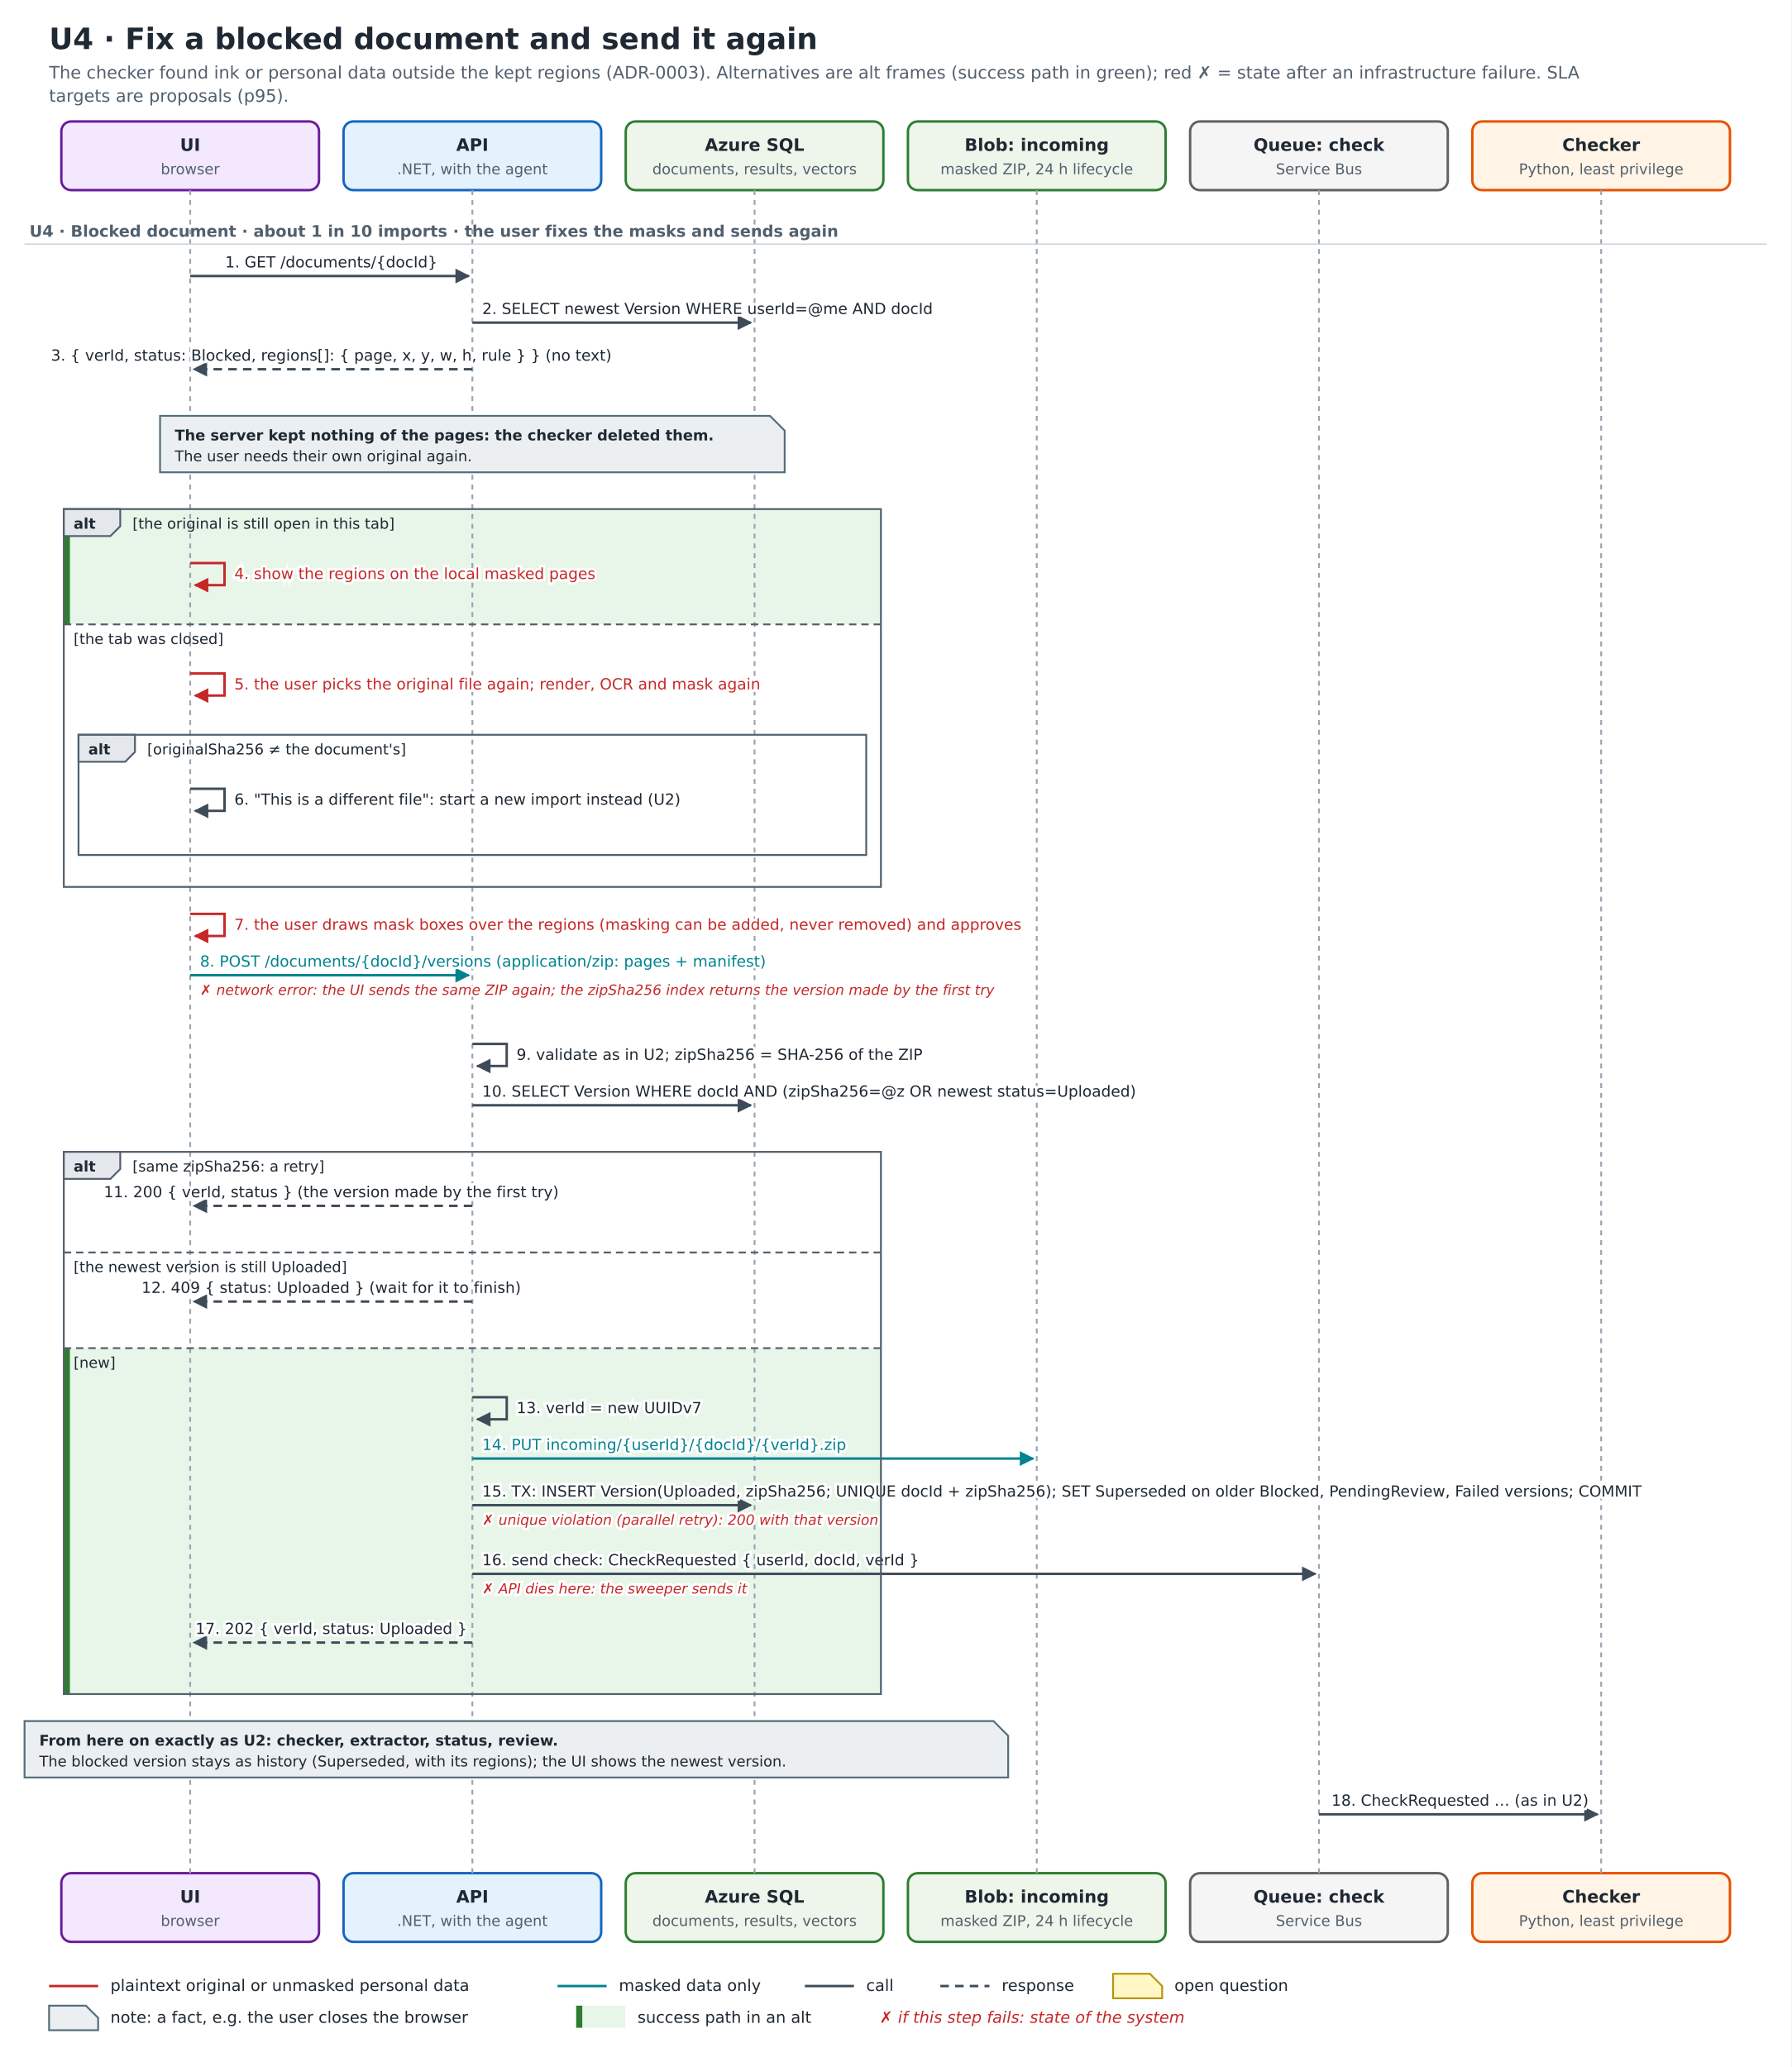
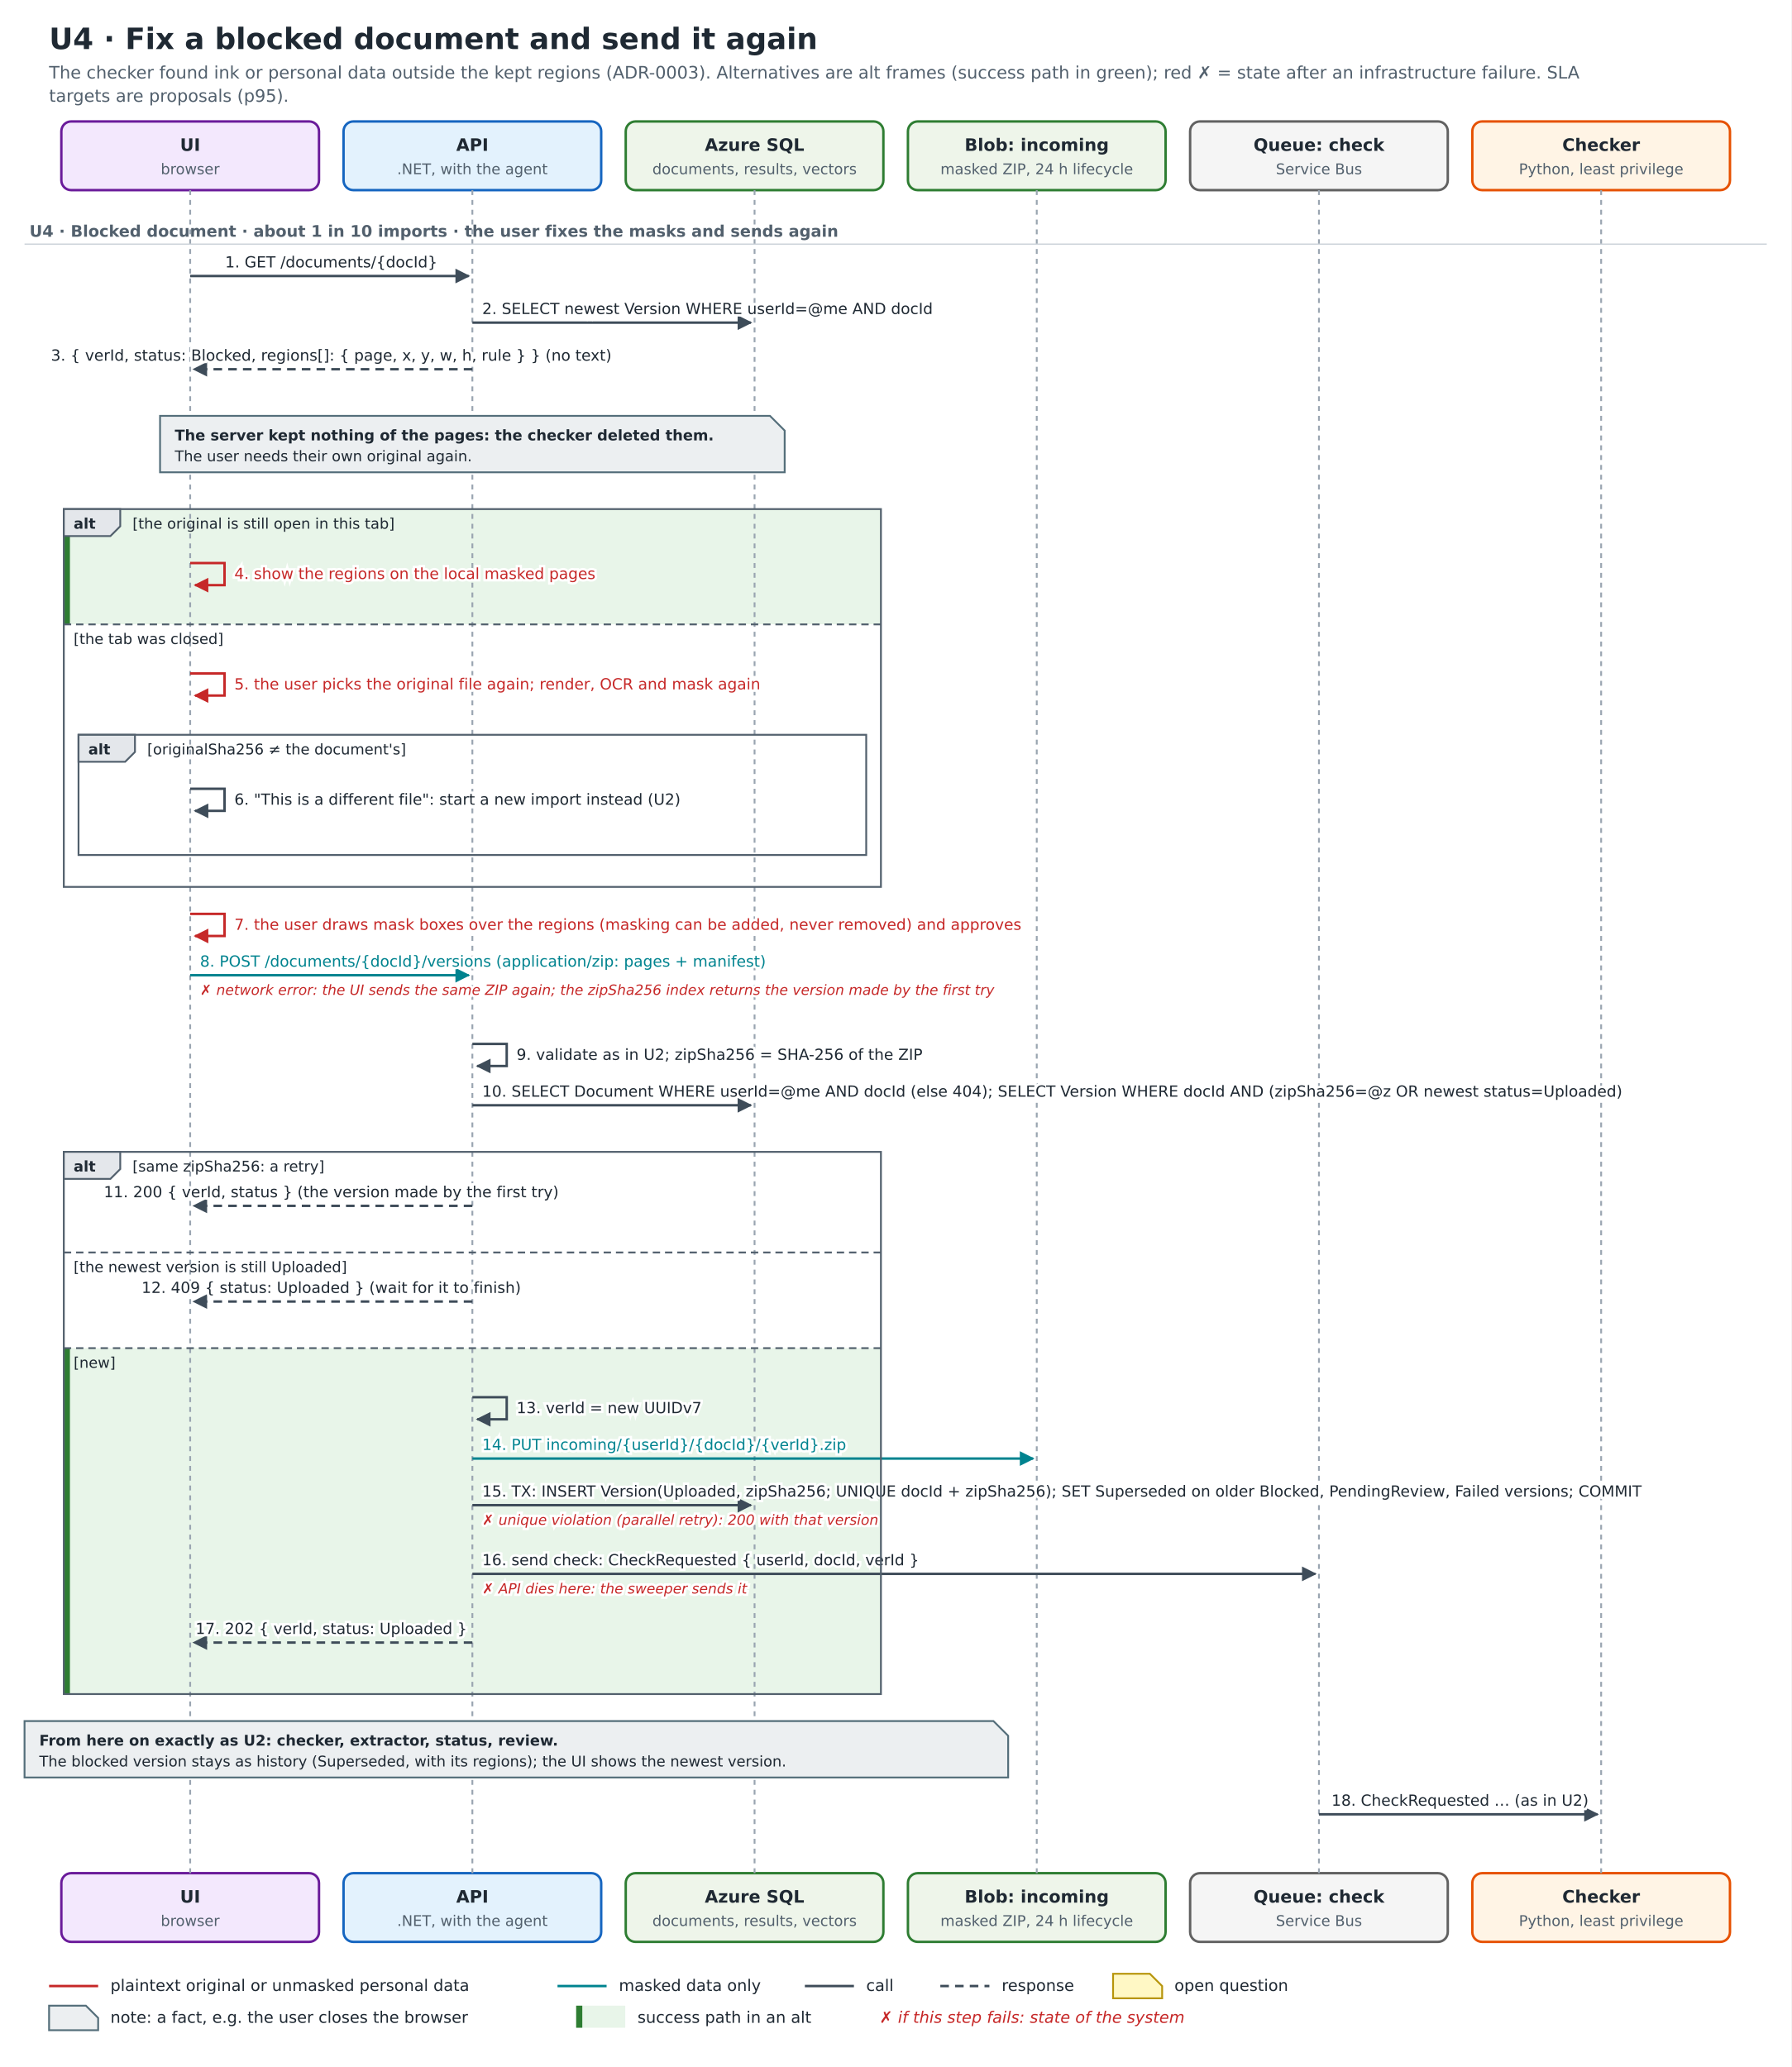
<svg xmlns="http://www.w3.org/2000/svg" width="1460" height="1685" viewBox="0 0 1460 1685" font-family="DejaVu Sans, Arial, sans-serif">
  <defs>
    <marker id="a-raw" viewBox="0 0 10 10" refX="9" refY="5" markerWidth="6" markerHeight="6" orient="auto-start-reverse">
      <path d="M0 0 L10 5 L0 10 z" fill="#c62828" />
    </marker>
    <marker id="a-masked" viewBox="0 0 10 10" refX="9" refY="5" markerWidth="6" markerHeight="6" orient="auto-start-reverse">
      <path d="M0 0 L10 5 L0 10 z" fill="#00838f" />
    </marker>
    <marker id="a-normal" viewBox="0 0 10 10" refX="9" refY="5" markerWidth="6" markerHeight="6" orient="auto-start-reverse">
      <path d="M0 0 L10 5 L0 10 z" fill="#3e4c59" />
    </marker>
  </defs>
  <rect width="100%" height="100%" fill="#ffffff" />
  <text x="40" y="40" font-size="24" font-weight="bold" fill="#1f2933">U4 · Fix a blocked document and send it again</text>
  <text x="40" y="64" font-size="14" fill="#52606d">The checker found ink or personal data outside the kept regions (ADR-0003). Alternatives are alt frames (success path in green); red ✗ = state after an infrastructure failure. SLA</text>
  <text x="40" y="83" font-size="14" fill="#52606d">targets are proposals (p95).</text>
  <rect x="52" y="415" width="666" height="94" fill="#e8f5e9" />
  <rect x="52" y="415" width="5" height="94" fill="#2e7d32" />
  <rect x="52" y="509" width="666" height="214" fill="#ffffff" />
  <rect x="52" y="939" width="666" height="82" fill="#ffffff" />
  <rect x="52" y="1021" width="666" height="78" fill="#ffffff" />
  <rect x="52" y="1099" width="666" height="282" fill="#e8f5e9" />
  <rect x="52" y="1099" width="5" height="282" fill="#2e7d32" />
  <rect x="64" y="599" width="642" height="98" fill="#ffffff" />
  <rect x="50" y="99" width="210" height="56" rx="8" fill="#f3e8fd" stroke="#6a1b9a" stroke-width="2" />
  <text x="155" y="123" text-anchor="middle" font-size="14" font-weight="bold" fill="#1f2933">UI</text>
  <text x="155" y="142" text-anchor="middle" font-size="12" fill="#52606d">browser</text>
  <rect x="50" y="1527" width="210" height="56" rx="8" fill="#f3e8fd" stroke="#6a1b9a" stroke-width="2" />
  <text x="155" y="1551" text-anchor="middle" font-size="14" font-weight="bold" fill="#1f2933">UI</text>
  <text x="155" y="1570" text-anchor="middle" font-size="12" fill="#52606d">browser</text>
  <line x1="155" y1="155" x2="155" y2="1527" stroke="#9aa5b1" stroke-width="1.5" stroke-dasharray="4 4" />
  <rect x="280" y="99" width="210" height="56" rx="8" fill="#e3f2fd" stroke="#1565c0" stroke-width="2" />
  <text x="385" y="123" text-anchor="middle" font-size="14" font-weight="bold" fill="#1f2933">API</text>
  <text x="385" y="142" text-anchor="middle" font-size="12" fill="#52606d">.NET, with the agent</text>
  <rect x="280" y="1527" width="210" height="56" rx="8" fill="#e3f2fd" stroke="#1565c0" stroke-width="2" />
  <text x="385" y="1551" text-anchor="middle" font-size="14" font-weight="bold" fill="#1f2933">API</text>
  <text x="385" y="1570" text-anchor="middle" font-size="12" fill="#52606d">.NET, with the agent</text>
  <line x1="385" y1="155" x2="385" y2="1527" stroke="#9aa5b1" stroke-width="1.5" stroke-dasharray="4 4" />
  <rect x="510" y="99" width="210" height="56" rx="8" fill="#eef5ea" stroke="#2e7d32" stroke-width="2" />
  <text x="615" y="123" text-anchor="middle" font-size="14" font-weight="bold" fill="#1f2933">Azure SQL</text>
  <text x="615" y="142" text-anchor="middle" font-size="12" fill="#52606d">documents, results, vectors</text>
  <rect x="510" y="1527" width="210" height="56" rx="8" fill="#eef5ea" stroke="#2e7d32" stroke-width="2" />
  <text x="615" y="1551" text-anchor="middle" font-size="14" font-weight="bold" fill="#1f2933">Azure SQL</text>
  <text x="615" y="1570" text-anchor="middle" font-size="12" fill="#52606d">documents, results, vectors</text>
  <line x1="615" y1="155" x2="615" y2="1527" stroke="#9aa5b1" stroke-width="1.5" stroke-dasharray="4 4" />
  <rect x="740" y="99" width="210" height="56" rx="8" fill="#eef5ea" stroke="#2e7d32" stroke-width="2" />
  <text x="845" y="123" text-anchor="middle" font-size="14" font-weight="bold" fill="#1f2933">Blob: incoming</text>
  <text x="845" y="142" text-anchor="middle" font-size="12" fill="#52606d">masked ZIP, 24 h lifecycle</text>
  <rect x="740" y="1527" width="210" height="56" rx="8" fill="#eef5ea" stroke="#2e7d32" stroke-width="2" />
  <text x="845" y="1551" text-anchor="middle" font-size="14" font-weight="bold" fill="#1f2933">Blob: incoming</text>
  <text x="845" y="1570" text-anchor="middle" font-size="12" fill="#52606d">masked ZIP, 24 h lifecycle</text>
  <line x1="845" y1="155" x2="845" y2="1527" stroke="#9aa5b1" stroke-width="1.5" stroke-dasharray="4 4" />
  <rect x="970" y="99" width="210" height="56" rx="8" fill="#f5f5f5" stroke="#616161" stroke-width="2" />
  <text x="1075" y="123" text-anchor="middle" font-size="14" font-weight="bold" fill="#1f2933">Queue: check</text>
  <text x="1075" y="142" text-anchor="middle" font-size="12" fill="#52606d">Service Bus</text>
  <rect x="970" y="1527" width="210" height="56" rx="8" fill="#f5f5f5" stroke="#616161" stroke-width="2" />
  <text x="1075" y="1551" text-anchor="middle" font-size="14" font-weight="bold" fill="#1f2933">Queue: check</text>
  <text x="1075" y="1570" text-anchor="middle" font-size="12" fill="#52606d">Service Bus</text>
  <line x1="1075" y1="155" x2="1075" y2="1527" stroke="#9aa5b1" stroke-width="1.5" stroke-dasharray="4 4" />
  <rect x="1200" y="99" width="210" height="56" rx="8" fill="#fff4e5" stroke="#e65100" stroke-width="2" />
  <text x="1305" y="123" text-anchor="middle" font-size="14" font-weight="bold" fill="#1f2933">Checker</text>
  <text x="1305" y="142" text-anchor="middle" font-size="12" fill="#52606d">Python, least privilege</text>
  <rect x="1200" y="1527" width="210" height="56" rx="8" fill="#fff4e5" stroke="#e65100" stroke-width="2" />
  <text x="1305" y="1551" text-anchor="middle" font-size="14" font-weight="bold" fill="#1f2933">Checker</text>
  <text x="1305" y="1570" text-anchor="middle" font-size="12" fill="#52606d">Python, least privilege</text>
  <line x1="1305" y1="155" x2="1305" y2="1527" stroke="#9aa5b1" stroke-width="1.5" stroke-dasharray="4 4" />
  <line x1="20" y1="199" x2="1440" y2="199" stroke="#cbd2d9" stroke-width="1" />
  <text x="24" y="193" font-size="13" font-weight="bold" fill="#52606d">U4 · Blocked document · about 1 in 10 imports · the user fixes the masks and sends again</text>
  <line x1="155" y1="225" x2="382" y2="225" stroke="#3e4c59" stroke-width="2" marker-end="url(#a-normal)" />
  <text x="270" y="218" text-anchor="middle" font-size="12.5" fill="#1f2933" paint-order="stroke" stroke="#ffffff" stroke-width="4">1. GET /documents/{docId}</text>
  <line x1="385" y1="263" x2="612" y2="263" stroke="#3e4c59" stroke-width="2" marker-end="url(#a-normal)" />
  <text x="393" y="256" text-anchor="start" font-size="12.5" fill="#1f2933" paint-order="stroke" stroke="#ffffff" stroke-width="4">2. SELECT newest Version WHERE userId=@me AND docId</text>
  <line x1="385" y1="301" x2="158" y2="301" stroke="#3e4c59" stroke-width="2" stroke-dasharray="7 5" marker-end="url(#a-normal)" />
  <text x="270" y="294" text-anchor="middle" font-size="12.5" fill="#1f2933" paint-order="stroke" stroke="#ffffff" stroke-width="4">3. { verId, status: Blocked, regions[]: { page, x, y, w, h, rule } }  (no text)</text>
  <path d="M130.45 339 h497.1 l12 12 v34 h-509.1 z" fill="#eceff1" stroke="#546e7a" stroke-width="1.5" />
  <text x="142.45" y="359" font-size="12" fill="#1f2933" font-weight="bold">The server kept nothing of the pages: the checker deleted them.</text>
  <text x="142.45" y="376" font-size="12" fill="#1f2933">The user needs their own original again.</text>
  <path d="M155 459 h28 v18 h-24" fill="none" stroke="#c62828" stroke-width="2" marker-end="url(#a-raw)" />
  <text x="191" y="472" font-size="12.5" fill="#c62828" paint-order="stroke" stroke="#ffffff" stroke-width="4">4. show the regions on the local masked pages</text>
  <path d="M155 549 h28 v18 h-24" fill="none" stroke="#c62828" stroke-width="2" marker-end="url(#a-raw)" />
  <text x="191" y="562" font-size="12.5" fill="#c62828" paint-order="stroke" stroke="#ffffff" stroke-width="4">5. the user picks the original file again; render, OCR and mask again</text>
  <path d="M155 643 h28 v18 h-24" fill="none" stroke="#3e4c59" stroke-width="2" marker-end="url(#a-normal)" />
  <text x="191" y="656" font-size="12.5" fill="#1f2933" paint-order="stroke" stroke="#ffffff" stroke-width="4">6. "This is a different file": start a new import instead (U2)</text>
  <rect x="64" y="599" width="642" height="98" fill="none" stroke="#52606d" stroke-width="1.5" />
  <path d="M64 599 h46 v14 l-8 8 h-38 z" fill="#e4e7eb" stroke="#52606d" stroke-width="1.5" />
  <text x="72" y="615" font-size="12" font-weight="bold" fill="#1f2933">alt</text>
  <text x="120" y="615" font-size="12" fill="#1f2933">[originalSha256 ≠ the document's]</text>
  <rect x="52" y="415" width="666" height="308" fill="none" stroke="#52606d" stroke-width="1.5" />
  <path d="M52 415 h46 v14 l-8 8 h-38 z" fill="#e4e7eb" stroke="#52606d" stroke-width="1.5" />
  <text x="60" y="431" font-size="12" font-weight="bold" fill="#1f2933">alt</text>
  <text x="108" y="431" font-size="12" fill="#1f2933">[the original is still open in this tab]</text>
  <line x1="52" y1="509" x2="718" y2="509" stroke="#52606d" stroke-width="1.5" stroke-dasharray="6 4" />
  <text x="60" y="525" font-size="12" fill="#1f2933">[the tab was closed]</text>
  <path d="M155 745 h28 v18 h-24" fill="none" stroke="#c62828" stroke-width="2" marker-end="url(#a-raw)" />
  <text x="191" y="758" font-size="12.5" fill="#c62828" paint-order="stroke" stroke="#ffffff" stroke-width="4">7. the user draws mask boxes over the regions (masking can be added, never removed) and approves</text>
  <line x1="155" y1="795" x2="382" y2="795" stroke="#00838f" stroke-width="2" marker-end="url(#a-masked)" />
  <text x="163" y="788" text-anchor="start" font-size="12.5" fill="#00838f" paint-order="stroke" stroke="#ffffff" stroke-width="4">8. POST /documents/{docId}/versions (application/zip: pages + manifest)</text>
  <text x="163" y="811" text-anchor="start" font-size="11.5" font-style="italic" fill="#c62828" paint-order="stroke" stroke="#ffffff" stroke-width="4">✗ network error: the UI sends the same ZIP again; the zipSha256 index returns the version made by the first try</text>
  <path d="M385 851 h28 v18 h-24" fill="none" stroke="#3e4c59" stroke-width="2" marker-end="url(#a-normal)" />
  <text x="421" y="864" font-size="12.5" fill="#1f2933" paint-order="stroke" stroke="#ffffff" stroke-width="4">9. validate as in U2; zipSha256 = SHA-256 of the ZIP</text>
  <line x1="385" y1="901" x2="612" y2="901" stroke="#3e4c59" stroke-width="2" marker-end="url(#a-normal)" />
-   <text x="393" y="894" text-anchor="start" font-size="12.5" fill="#1f2933" paint-order="stroke" stroke="#ffffff" stroke-width="4">10. SELECT Version WHERE docId AND (zipSha256=@z OR newest status=Uploaded)</text>
+   <text x="393" y="894" text-anchor="start" font-size="12.5" fill="#1f2933" paint-order="stroke" stroke="#ffffff" stroke-width="4">10. SELECT Document WHERE userId=@me AND docId (else 404); SELECT Version WHERE docId AND (zipSha256=@z OR newest status=Uploaded)</text>
  <line x1="385" y1="983" x2="158" y2="983" stroke="#3e4c59" stroke-width="2" stroke-dasharray="7 5" marker-end="url(#a-normal)" />
  <text x="270" y="976" text-anchor="middle" font-size="12.5" fill="#1f2933" paint-order="stroke" stroke="#ffffff" stroke-width="4">11. 200 { verId, status }  (the version made by the first try)</text>
  <line x1="385" y1="1061" x2="158" y2="1061" stroke="#3e4c59" stroke-width="2" stroke-dasharray="7 5" marker-end="url(#a-normal)" />
  <text x="270" y="1054" text-anchor="middle" font-size="12.5" fill="#1f2933" paint-order="stroke" stroke="#ffffff" stroke-width="4">12. 409 { status: Uploaded }  (wait for it to finish)</text>
  <path d="M385 1139 h28 v18 h-24" fill="none" stroke="#3e4c59" stroke-width="2" marker-end="url(#a-normal)" />
  <text x="421" y="1152" font-size="12.5" fill="#1f2933" paint-order="stroke" stroke="#ffffff" stroke-width="4">13. verId = new UUIDv7</text>
  <line x1="385" y1="1189" x2="842" y2="1189" stroke="#00838f" stroke-width="2" marker-end="url(#a-masked)" />
  <text x="393" y="1182" text-anchor="start" font-size="12.5" fill="#00838f" paint-order="stroke" stroke="#ffffff" stroke-width="4">14. PUT incoming/{userId}/{docId}/{verId}.zip</text>
  <line x1="385" y1="1227" x2="612" y2="1227" stroke="#3e4c59" stroke-width="2" marker-end="url(#a-normal)" />
  <text x="393" y="1220" text-anchor="start" font-size="12.5" fill="#1f2933" paint-order="stroke" stroke="#ffffff" stroke-width="4">15. TX: INSERT Version(Uploaded, zipSha256; UNIQUE docId + zipSha256); SET Superseded on older Blocked, PendingReview, Failed versions; COMMIT</text>
  <text x="393" y="1243" text-anchor="start" font-size="11.5" font-style="italic" fill="#c62828" paint-order="stroke" stroke="#ffffff" stroke-width="4">✗ unique violation (parallel retry): 200 with that version</text>
  <line x1="385" y1="1283" x2="1072" y2="1283" stroke="#3e4c59" stroke-width="2" marker-end="url(#a-normal)" />
  <text x="393" y="1276" text-anchor="start" font-size="12.5" fill="#1f2933" paint-order="stroke" stroke="#ffffff" stroke-width="4">16. send check: CheckRequested { userId, docId, verId }</text>
  <text x="393" y="1299" text-anchor="start" font-size="11.5" font-style="italic" fill="#c62828" paint-order="stroke" stroke="#ffffff" stroke-width="4">✗ API dies here: the sweeper sends it</text>
  <line x1="385" y1="1339" x2="158" y2="1339" stroke="#3e4c59" stroke-width="2" stroke-dasharray="7 5" marker-end="url(#a-normal)" />
  <text x="270" y="1332" text-anchor="middle" font-size="12.5" fill="#1f2933" paint-order="stroke" stroke="#ffffff" stroke-width="4">17. 202 { verId, status: Uploaded }</text>
  <rect x="52" y="939" width="666" height="442" fill="none" stroke="#52606d" stroke-width="1.5" />
  <path d="M52 939 h46 v14 l-8 8 h-38 z" fill="#e4e7eb" stroke="#52606d" stroke-width="1.5" />
  <text x="60" y="955" font-size="12" font-weight="bold" fill="#1f2933">alt</text>
  <text x="108" y="955" font-size="12" fill="#1f2933">[same zipSha256: a retry]</text>
  <line x1="52" y1="1021" x2="718" y2="1021" stroke="#52606d" stroke-width="1.5" stroke-dasharray="6 4" />
  <text x="60" y="1037" font-size="12" fill="#1f2933">[the newest version is still Uploaded]</text>
  <line x1="52" y1="1099" x2="718" y2="1099" stroke="#52606d" stroke-width="1.5" stroke-dasharray="6 4" />
  <text x="60" y="1115" font-size="12" fill="#1f2933">[new]</text>
  <path d="M20 1403 h789.7 l12 12 v34 h-801.7 z" fill="#eceff1" stroke="#546e7a" stroke-width="1.5" />
  <text x="32" y="1423" font-size="12" fill="#1f2933" font-weight="bold">From here on exactly as U2: checker, extractor, status, review.</text>
  <text x="32" y="1440" font-size="12" fill="#1f2933">The blocked version stays as history (Superseded, with its regions); the UI shows the newest version.</text>
  <line x1="1075" y1="1479" x2="1302" y2="1479" stroke="#3e4c59" stroke-width="2" marker-end="url(#a-normal)" />
  <text x="1190" y="1472" text-anchor="middle" font-size="12.5" fill="#1f2933" paint-order="stroke" stroke="#ffffff" stroke-width="4">18. CheckRequested … (as in U2)</text>
  <line x1="40" y1="1619" x2="80" y2="1619" stroke="#c62828" stroke-width="2" />
  <text x="90" y="1623" font-size="13" fill="#1f2933">plaintext original or unmasked personal data</text>
  <line x1="454.4" y1="1619" x2="494.4" y2="1619" stroke="#00838f" stroke-width="2" />
  <text x="504.4" y="1623" font-size="13" fill="#1f2933">masked data only</text>
  <line x1="656" y1="1619" x2="696" y2="1619" stroke="#3e4c59" stroke-width="2" />
  <text x="706" y="1623" font-size="13" fill="#1f2933">call</text>
  <line x1="766.4" y1="1619" x2="806.4" y2="1619" stroke="#3e4c59" stroke-width="2" stroke-dasharray="7 5" />
  <text x="816.4" y="1623" font-size="13" fill="#1f2933">response</text>
  <path d="M907.2 1609 h30 l10 10 v10 h-40 z" fill="#fff8c5" stroke="#b7950b" stroke-width="1.5" />
  <text x="957.2" y="1623" font-size="13" fill="#1f2933">open question</text>
  <path d="M40 1635 h30 l10 10 v10 h-40 z" fill="#eceff1" stroke="#546e7a" stroke-width="1.5" />
  <text x="90" y="1649" font-size="13" fill="#1f2933">note: a fact, e.g. the user closes the browser</text>
  <rect x="469.6" y="1635" width="40" height="18" fill="#e8f5e9" />
  <rect x="469.6" y="1635" width="5" height="18" fill="#2e7d32" />
  <text x="519.6" y="1649" font-size="13" fill="#1f2933">success path in an alt</text>
  <text x="716.8" y="1649" font-size="13" font-style="italic" fill="#c62828">✗ if this step fails: state of the system</text>
</svg>
